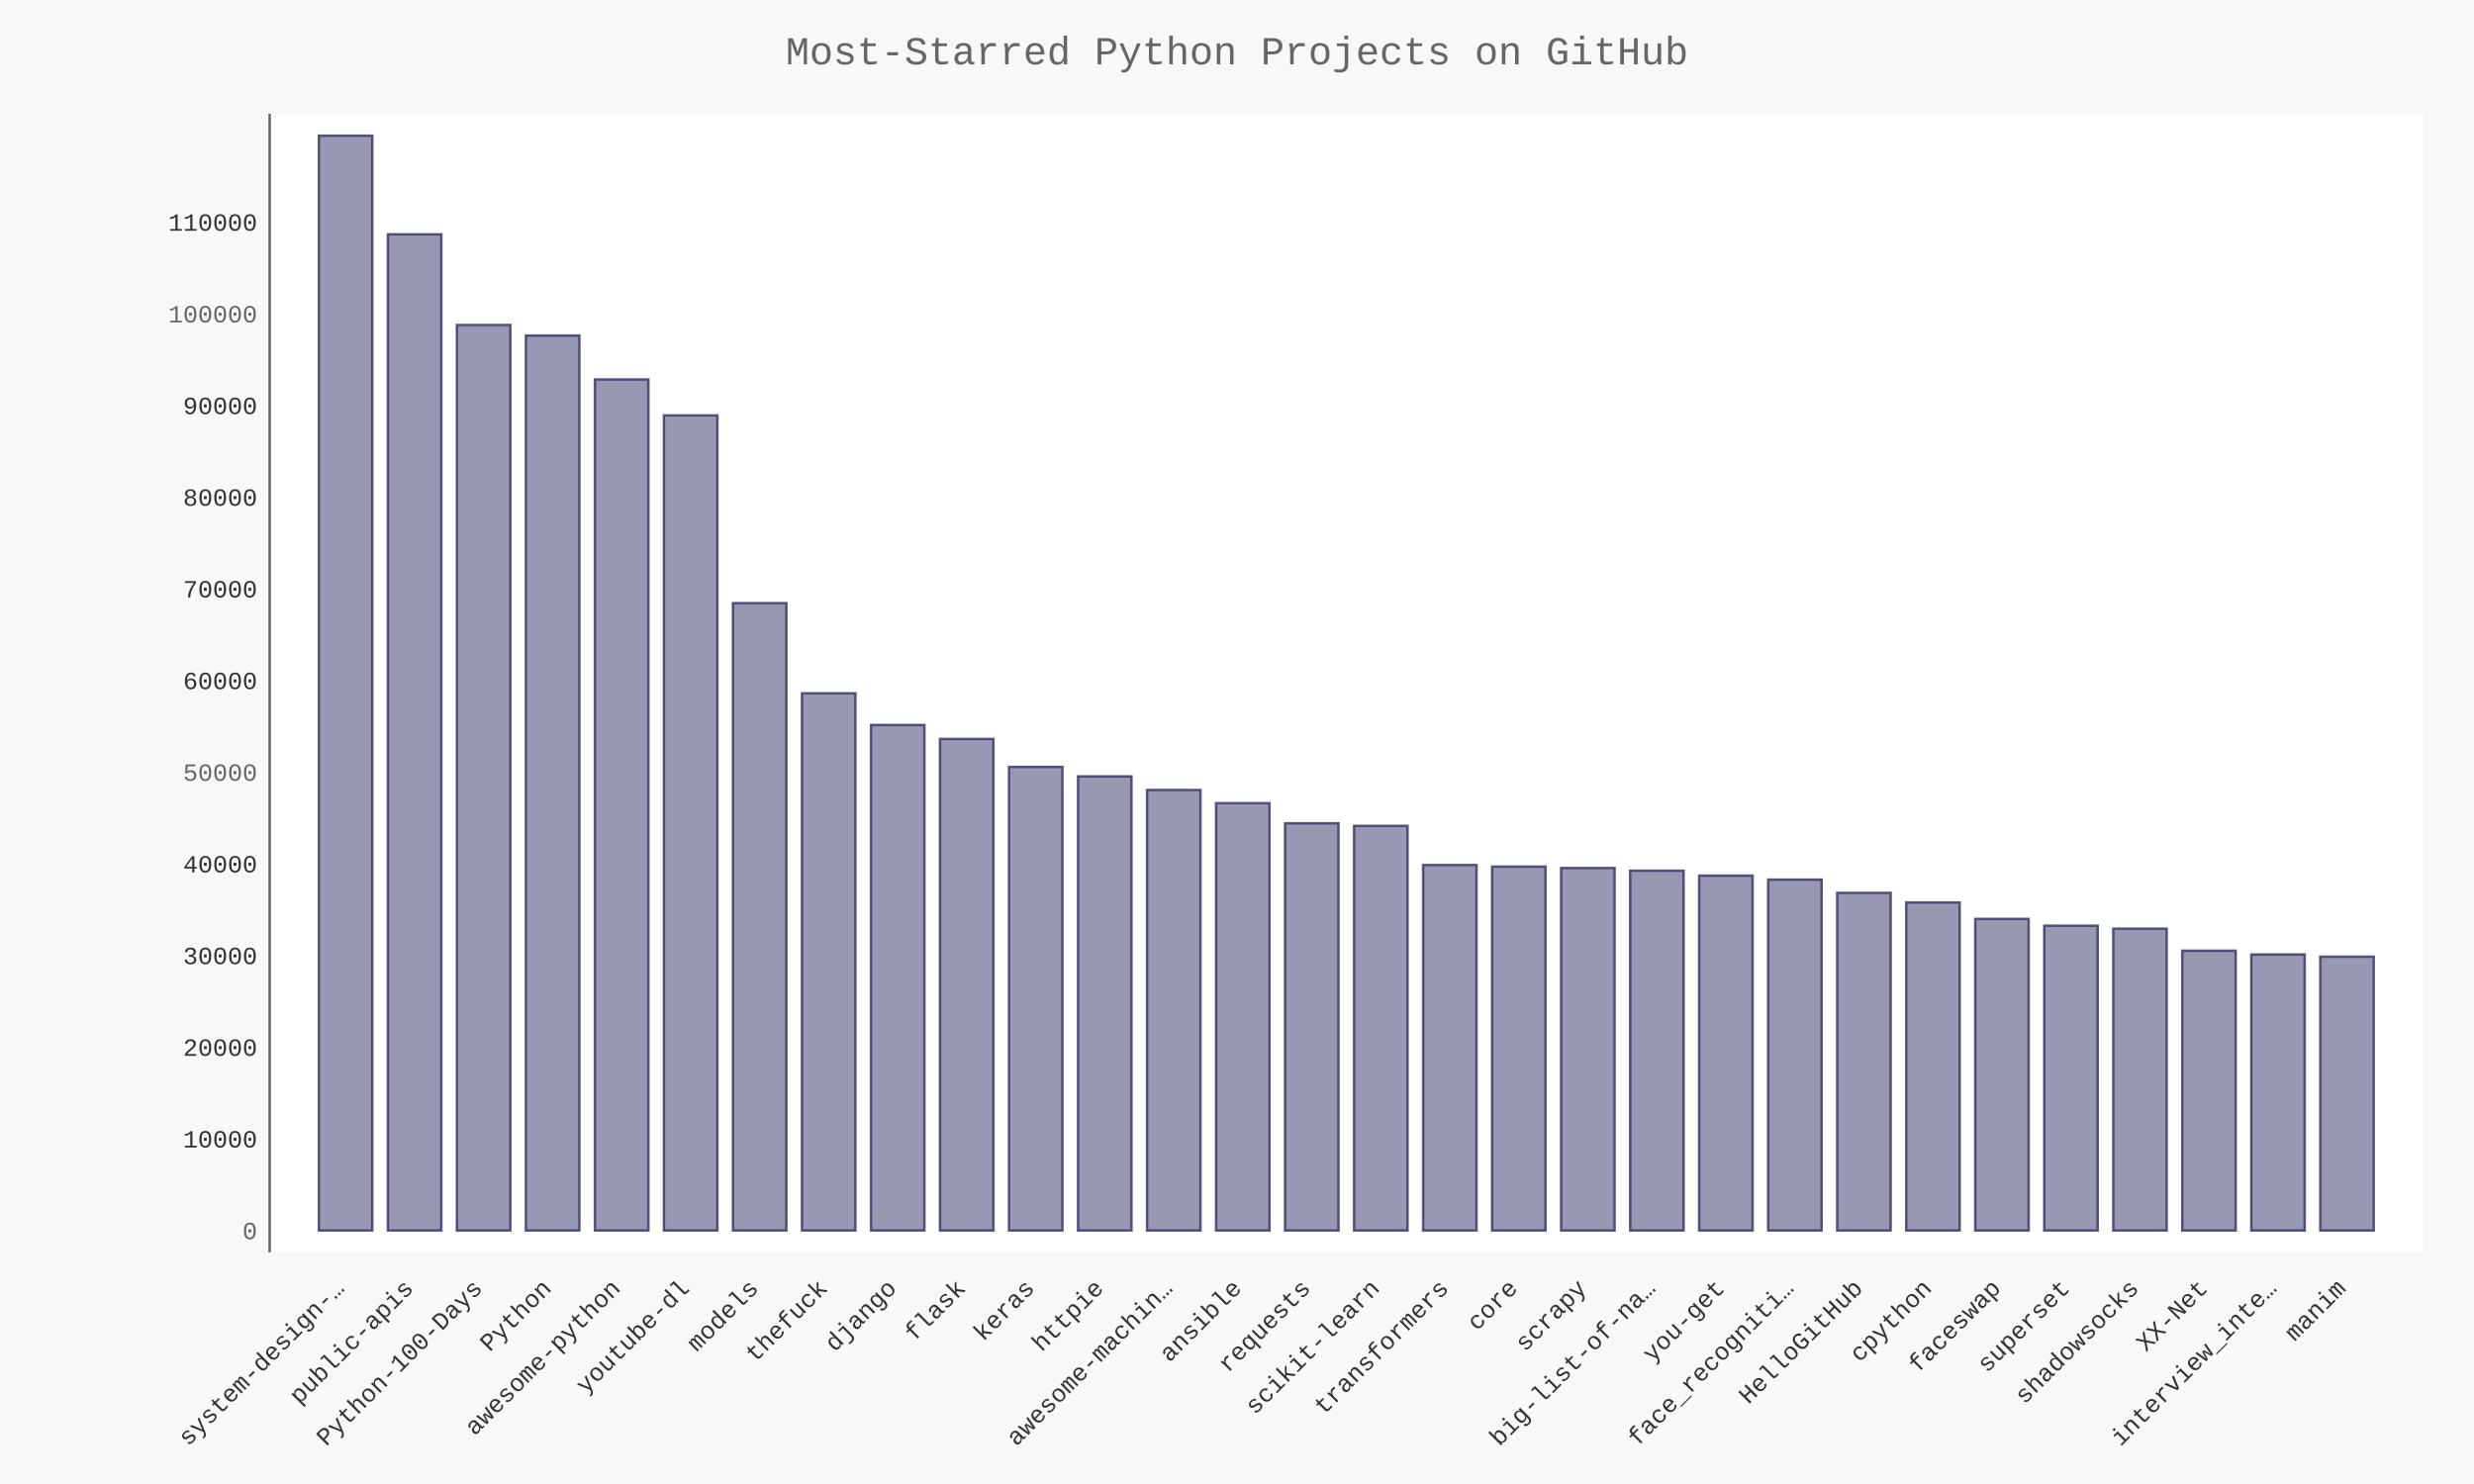
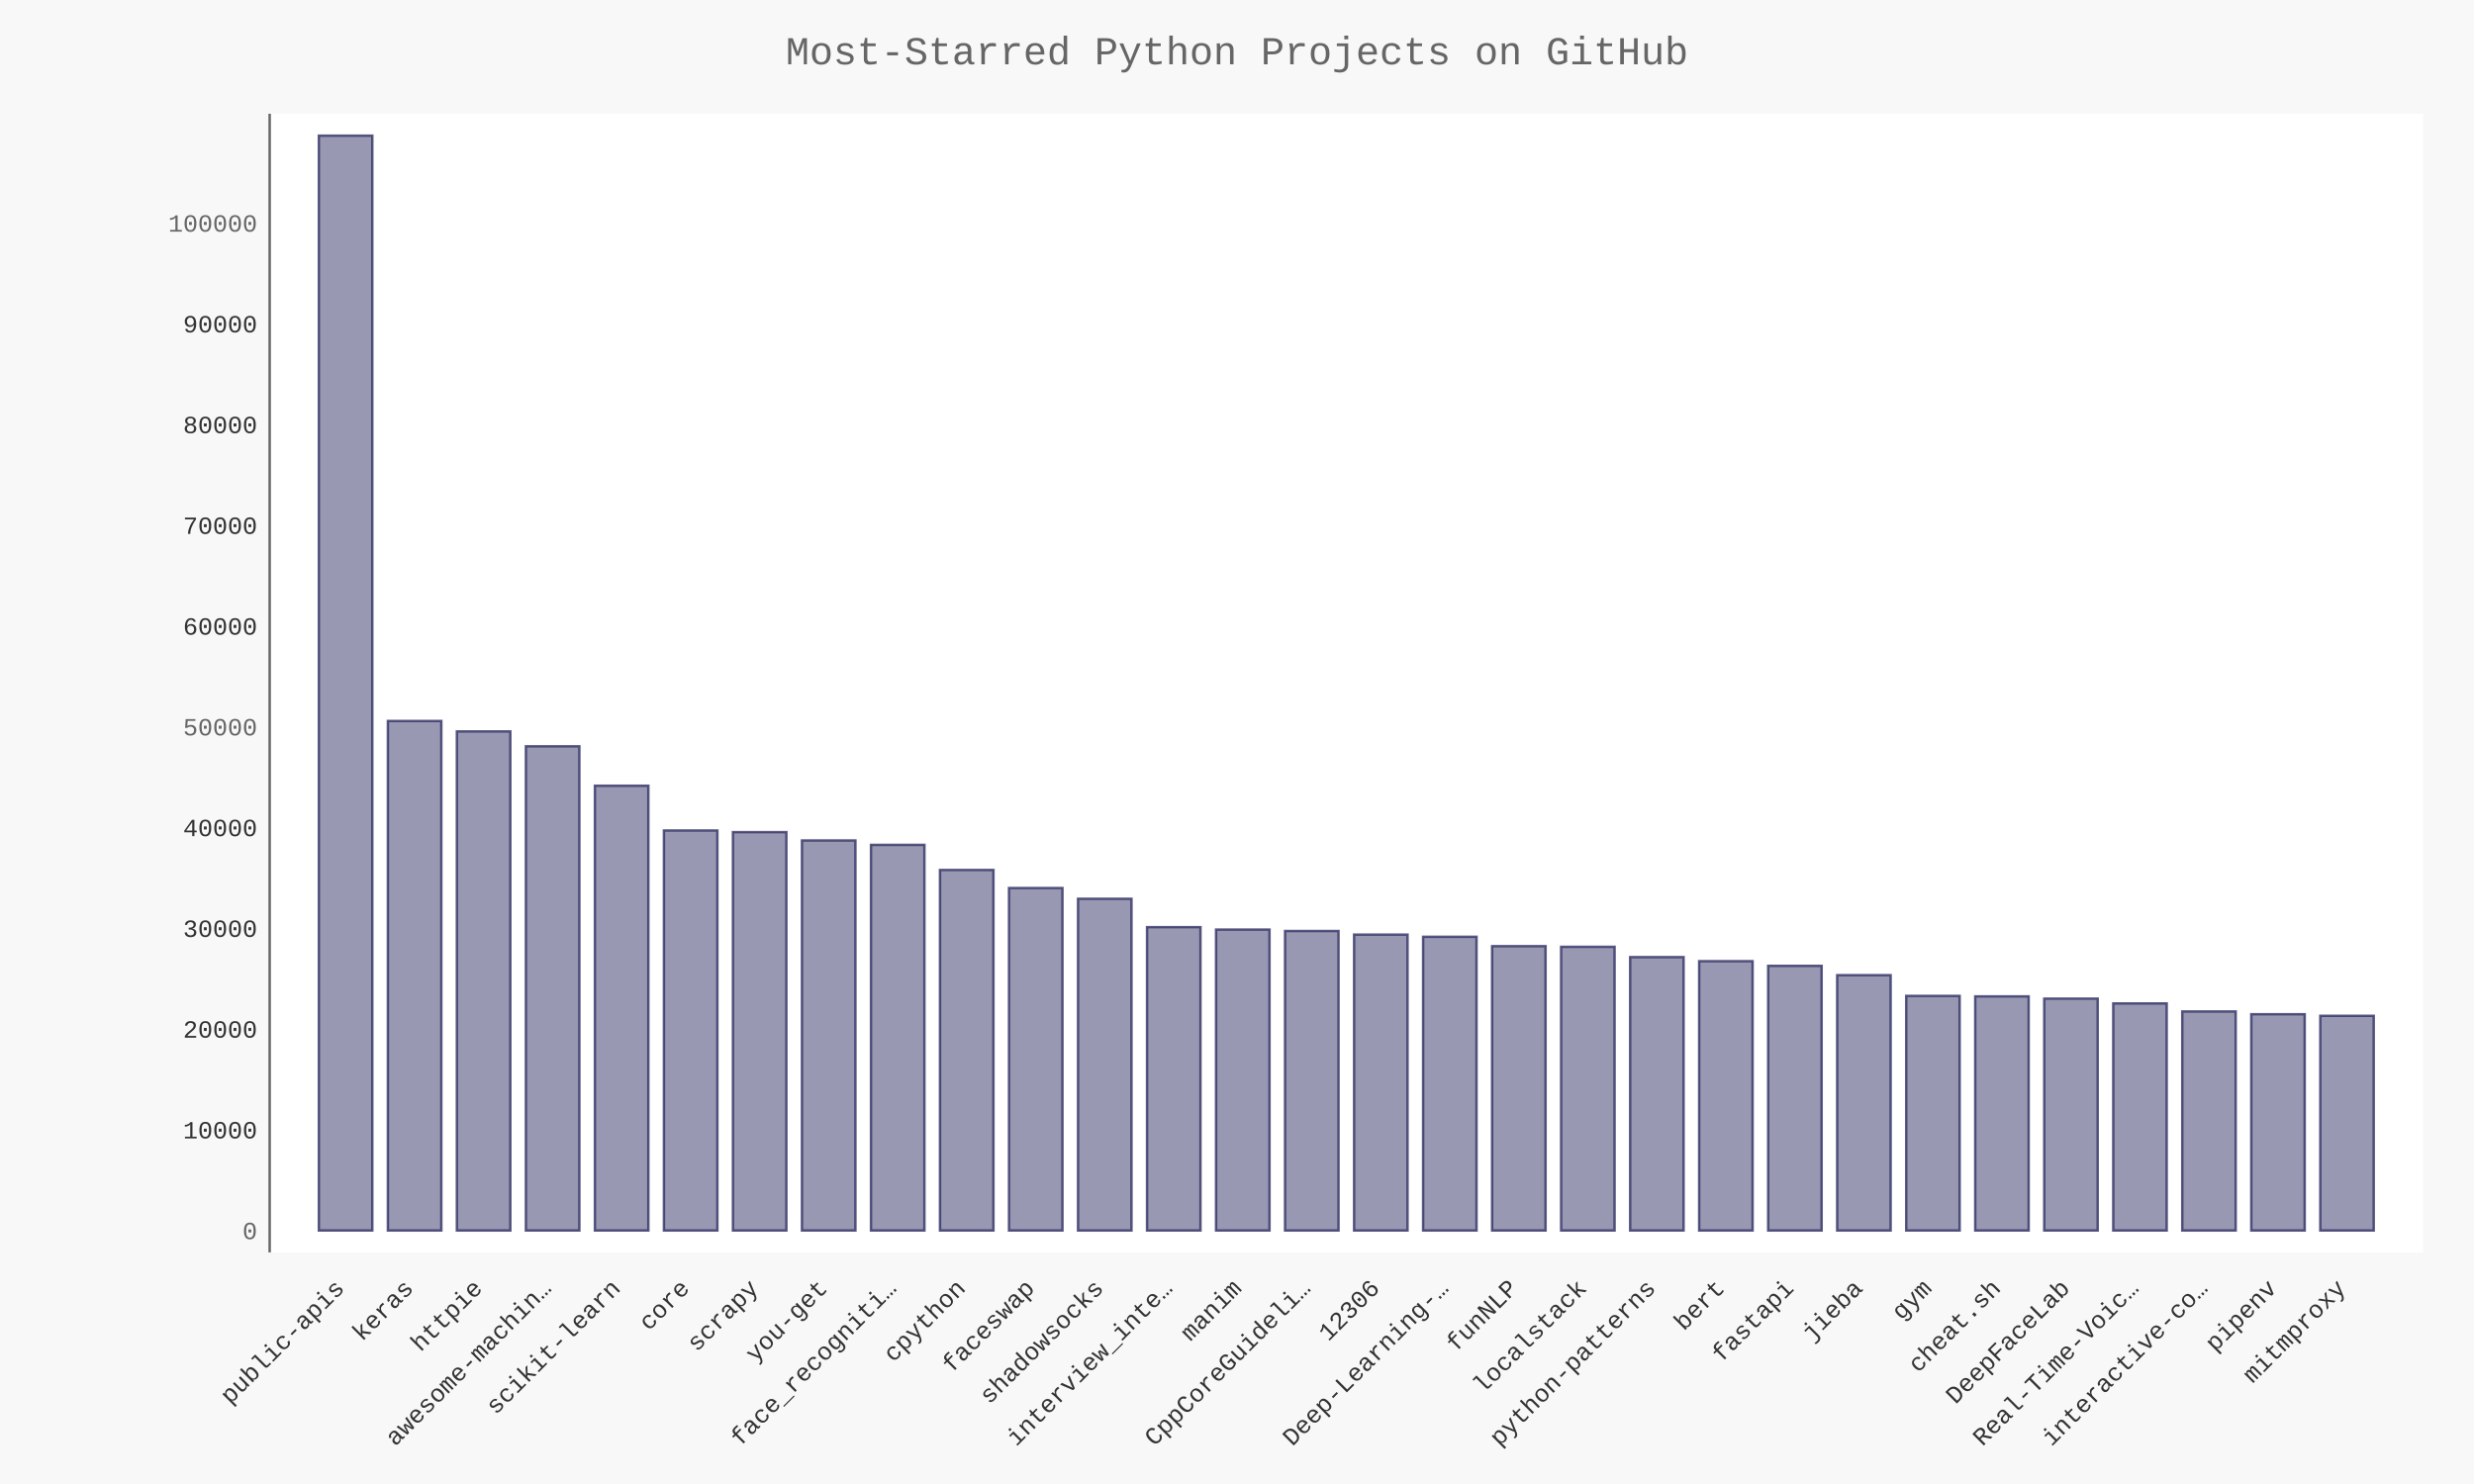
- <svg xmlns="http://www.w3.org/2000/svg" xmlns:xlink="http://www.w3.org/1999/xlink" id="chart-65407ff8-6ba9-4002-9f25-0eda7aea6522" class="pygal-chart" viewBox="0 0 1000 600">
+ <svg xmlns="http://www.w3.org/2000/svg" xmlns:xlink="http://www.w3.org/1999/xlink" id="chart-f114daa8-96b4-42b2-8685-a1ee95508b69" class="pygal-chart" viewBox="0 0 1000 600">
  <defs>
-     <style type="text/css">#chart-65407ff8-6ba9-4002-9f25-0eda7aea6522{-webkit-user-select:none;-webkit-font-smoothing:antialiased;font-family:Consolas,"Liberation Mono",Menlo,Courier,monospace}#chart-65407ff8-6ba9-4002-9f25-0eda7aea6522 .title{font-family:Consolas,"Liberation Mono",Menlo,Courier,monospace;font-size:16px}#chart-65407ff8-6ba9-4002-9f25-0eda7aea6522 .legends .legend text{font-family:Consolas,"Liberation Mono",Menlo,Courier,monospace;font-size:14px}#chart-65407ff8-6ba9-4002-9f25-0eda7aea6522 .axis text{font-family:Consolas,"Liberation Mono",Menlo,Courier,monospace;font-size:10px}#chart-65407ff8-6ba9-4002-9f25-0eda7aea6522 .axis text.major{font-family:Consolas,"Liberation Mono",Menlo,Courier,monospace;font-size:10px}#chart-65407ff8-6ba9-4002-9f25-0eda7aea6522 .text-overlay text.value{font-family:Consolas,"Liberation Mono",Menlo,Courier,monospace;font-size:16px}#chart-65407ff8-6ba9-4002-9f25-0eda7aea6522 .text-overlay text.label{font-family:Consolas,"Liberation Mono",Menlo,Courier,monospace;font-size:10px}#chart-65407ff8-6ba9-4002-9f25-0eda7aea6522 .tooltip{font-family:Consolas,"Liberation Mono",Menlo,Courier,monospace;font-size:14px}#chart-65407ff8-6ba9-4002-9f25-0eda7aea6522 text.no_data{font-family:Consolas,"Liberation Mono",Menlo,Courier,monospace;font-size:64px}
- #chart-65407ff8-6ba9-4002-9f25-0eda7aea6522{background-color:#f8f8f8}#chart-65407ff8-6ba9-4002-9f25-0eda7aea6522 path,#chart-65407ff8-6ba9-4002-9f25-0eda7aea6522 line,#chart-65407ff8-6ba9-4002-9f25-0eda7aea6522 rect,#chart-65407ff8-6ba9-4002-9f25-0eda7aea6522 circle{-webkit-transition:250ms ease-in;-moz-transition:250ms ease-in;transition:250ms ease-in}#chart-65407ff8-6ba9-4002-9f25-0eda7aea6522 .graph &gt; .background{fill:#f8f8f8}#chart-65407ff8-6ba9-4002-9f25-0eda7aea6522 .plot &gt; .background{fill:#ffffff}#chart-65407ff8-6ba9-4002-9f25-0eda7aea6522 .graph{fill:#333}#chart-65407ff8-6ba9-4002-9f25-0eda7aea6522 text.no_data{fill:#666}#chart-65407ff8-6ba9-4002-9f25-0eda7aea6522 .title{fill:#666}#chart-65407ff8-6ba9-4002-9f25-0eda7aea6522 .legends .legend text{fill:#333}#chart-65407ff8-6ba9-4002-9f25-0eda7aea6522 .legends .legend:hover text{fill:#666}#chart-65407ff8-6ba9-4002-9f25-0eda7aea6522 .axis .line{stroke:#666}#chart-65407ff8-6ba9-4002-9f25-0eda7aea6522 .axis .guide.line{stroke:rgba(0,0,0,0.5)}#chart-65407ff8-6ba9-4002-9f25-0eda7aea6522 .axis .major.line{stroke:#333}#chart-65407ff8-6ba9-4002-9f25-0eda7aea6522 .axis text.major{fill:#666}#chart-65407ff8-6ba9-4002-9f25-0eda7aea6522 .axis.y .guides:hover .guide.line,#chart-65407ff8-6ba9-4002-9f25-0eda7aea6522 .line-graph .axis.x .guides:hover .guide.line,#chart-65407ff8-6ba9-4002-9f25-0eda7aea6522 .stackedline-graph .axis.x .guides:hover .guide.line,#chart-65407ff8-6ba9-4002-9f25-0eda7aea6522 .xy-graph .axis.x .guides:hover .guide.line{stroke:#666}#chart-65407ff8-6ba9-4002-9f25-0eda7aea6522 .axis .guides:hover text{fill:#666}#chart-65407ff8-6ba9-4002-9f25-0eda7aea6522 .reactive{fill-opacity:.5;stroke-opacity:.8}#chart-65407ff8-6ba9-4002-9f25-0eda7aea6522 .ci{stroke:#333}#chart-65407ff8-6ba9-4002-9f25-0eda7aea6522 .reactive.active,#chart-65407ff8-6ba9-4002-9f25-0eda7aea6522 .active .reactive{fill-opacity:.9;stroke-opacity:.9;stroke-width:4}#chart-65407ff8-6ba9-4002-9f25-0eda7aea6522 .ci .reactive.active{stroke-width:1.5}#chart-65407ff8-6ba9-4002-9f25-0eda7aea6522 .series text{fill:#666}#chart-65407ff8-6ba9-4002-9f25-0eda7aea6522 .tooltip rect{fill:#ffffff;stroke:#666;-webkit-transition:opacity 250ms ease-in;-moz-transition:opacity 250ms ease-in;transition:opacity 250ms ease-in}#chart-65407ff8-6ba9-4002-9f25-0eda7aea6522 .tooltip .label{fill:#333}#chart-65407ff8-6ba9-4002-9f25-0eda7aea6522 .tooltip .label{fill:#333}#chart-65407ff8-6ba9-4002-9f25-0eda7aea6522 .tooltip .legend{font-size:.8em;fill:rgba(0,0,0,0.5)}#chart-65407ff8-6ba9-4002-9f25-0eda7aea6522 .tooltip .x_label{font-size:.6em;fill:#666}#chart-65407ff8-6ba9-4002-9f25-0eda7aea6522 .tooltip .xlink{font-size:.5em;text-decoration:underline}#chart-65407ff8-6ba9-4002-9f25-0eda7aea6522 .tooltip .value{font-size:1.5em}#chart-65407ff8-6ba9-4002-9f25-0eda7aea6522 .bound{font-size:.5em}#chart-65407ff8-6ba9-4002-9f25-0eda7aea6522 .max-value{font-size:.75em;fill:rgba(0,0,0,0.5)}#chart-65407ff8-6ba9-4002-9f25-0eda7aea6522 .map-element{fill:#ffffff;stroke:rgba(0,0,0,0.5) !important}#chart-65407ff8-6ba9-4002-9f25-0eda7aea6522 .map-element .reactive{fill-opacity:inherit;stroke-opacity:inherit}#chart-65407ff8-6ba9-4002-9f25-0eda7aea6522 .color-0,#chart-65407ff8-6ba9-4002-9f25-0eda7aea6522 .color-0 a:visited{stroke:#333366;fill:#333366}#chart-65407ff8-6ba9-4002-9f25-0eda7aea6522 .text-overlay .color-0 text{fill:black}
- #chart-65407ff8-6ba9-4002-9f25-0eda7aea6522 text.no_data{text-anchor:middle}#chart-65407ff8-6ba9-4002-9f25-0eda7aea6522 .guide.line{fill:none}#chart-65407ff8-6ba9-4002-9f25-0eda7aea6522 .centered{text-anchor:middle}#chart-65407ff8-6ba9-4002-9f25-0eda7aea6522 .title{text-anchor:middle}#chart-65407ff8-6ba9-4002-9f25-0eda7aea6522 .legends .legend text{fill-opacity:1}#chart-65407ff8-6ba9-4002-9f25-0eda7aea6522 .axis.x text{text-anchor:middle}#chart-65407ff8-6ba9-4002-9f25-0eda7aea6522 .axis.x:not(.web) text[transform]{text-anchor:start}#chart-65407ff8-6ba9-4002-9f25-0eda7aea6522 .axis.x:not(.web) text[transform].backwards{text-anchor:end}#chart-65407ff8-6ba9-4002-9f25-0eda7aea6522 .axis.y text{text-anchor:end}#chart-65407ff8-6ba9-4002-9f25-0eda7aea6522 .axis.y text[transform].backwards{text-anchor:start}#chart-65407ff8-6ba9-4002-9f25-0eda7aea6522 .axis.y2 text{text-anchor:start}#chart-65407ff8-6ba9-4002-9f25-0eda7aea6522 .axis.y2 text[transform].backwards{text-anchor:end}#chart-65407ff8-6ba9-4002-9f25-0eda7aea6522 .axis .guide.line{stroke-dasharray:4,4}#chart-65407ff8-6ba9-4002-9f25-0eda7aea6522 .axis .major.guide.line{stroke-dasharray:6,6}#chart-65407ff8-6ba9-4002-9f25-0eda7aea6522 .horizontal .axis.y .guide.line,#chart-65407ff8-6ba9-4002-9f25-0eda7aea6522 .horizontal .axis.y2 .guide.line,#chart-65407ff8-6ba9-4002-9f25-0eda7aea6522 .vertical .axis.x .guide.line{opacity:0}#chart-65407ff8-6ba9-4002-9f25-0eda7aea6522 .horizontal .axis.always_show .guide.line,#chart-65407ff8-6ba9-4002-9f25-0eda7aea6522 .vertical .axis.always_show .guide.line{opacity:1 !important}#chart-65407ff8-6ba9-4002-9f25-0eda7aea6522 .axis.y .guides:hover .guide.line,#chart-65407ff8-6ba9-4002-9f25-0eda7aea6522 .axis.y2 .guides:hover .guide.line,#chart-65407ff8-6ba9-4002-9f25-0eda7aea6522 .axis.x .guides:hover .guide.line{opacity:1}#chart-65407ff8-6ba9-4002-9f25-0eda7aea6522 .axis .guides:hover text{opacity:1}#chart-65407ff8-6ba9-4002-9f25-0eda7aea6522 .nofill{fill:none}#chart-65407ff8-6ba9-4002-9f25-0eda7aea6522 .subtle-fill{fill-opacity:.2}#chart-65407ff8-6ba9-4002-9f25-0eda7aea6522 .dot{stroke-width:1px;fill-opacity:1}#chart-65407ff8-6ba9-4002-9f25-0eda7aea6522 .dot.active{stroke-width:5px}#chart-65407ff8-6ba9-4002-9f25-0eda7aea6522 .dot.negative{fill:transparent}#chart-65407ff8-6ba9-4002-9f25-0eda7aea6522 text,#chart-65407ff8-6ba9-4002-9f25-0eda7aea6522 tspan{stroke:none !important}#chart-65407ff8-6ba9-4002-9f25-0eda7aea6522 .series text.active{opacity:1}#chart-65407ff8-6ba9-4002-9f25-0eda7aea6522 .tooltip rect{fill-opacity:.95;stroke-width:.5}#chart-65407ff8-6ba9-4002-9f25-0eda7aea6522 .tooltip text{fill-opacity:1}#chart-65407ff8-6ba9-4002-9f25-0eda7aea6522 .showable{visibility:hidden}#chart-65407ff8-6ba9-4002-9f25-0eda7aea6522 .showable.shown{visibility:visible}#chart-65407ff8-6ba9-4002-9f25-0eda7aea6522 .gauge-background{fill:rgba(229,229,229,1);stroke:none}#chart-65407ff8-6ba9-4002-9f25-0eda7aea6522 .bg-lines{stroke:#f8f8f8;stroke-width:2px}</style>
+     <style type="text/css">#chart-f114daa8-96b4-42b2-8685-a1ee95508b69{-webkit-user-select:none;-webkit-font-smoothing:antialiased;font-family:Consolas,"Liberation Mono",Menlo,Courier,monospace}#chart-f114daa8-96b4-42b2-8685-a1ee95508b69 .title{font-family:Consolas,"Liberation Mono",Menlo,Courier,monospace;font-size:16px}#chart-f114daa8-96b4-42b2-8685-a1ee95508b69 .legends .legend text{font-family:Consolas,"Liberation Mono",Menlo,Courier,monospace;font-size:14px}#chart-f114daa8-96b4-42b2-8685-a1ee95508b69 .axis text{font-family:Consolas,"Liberation Mono",Menlo,Courier,monospace;font-size:10px}#chart-f114daa8-96b4-42b2-8685-a1ee95508b69 .axis text.major{font-family:Consolas,"Liberation Mono",Menlo,Courier,monospace;font-size:10px}#chart-f114daa8-96b4-42b2-8685-a1ee95508b69 .text-overlay text.value{font-family:Consolas,"Liberation Mono",Menlo,Courier,monospace;font-size:16px}#chart-f114daa8-96b4-42b2-8685-a1ee95508b69 .text-overlay text.label{font-family:Consolas,"Liberation Mono",Menlo,Courier,monospace;font-size:10px}#chart-f114daa8-96b4-42b2-8685-a1ee95508b69 .tooltip{font-family:Consolas,"Liberation Mono",Menlo,Courier,monospace;font-size:14px}#chart-f114daa8-96b4-42b2-8685-a1ee95508b69 text.no_data{font-family:Consolas,"Liberation Mono",Menlo,Courier,monospace;font-size:64px}
+ #chart-f114daa8-96b4-42b2-8685-a1ee95508b69{background-color:#f8f8f8}#chart-f114daa8-96b4-42b2-8685-a1ee95508b69 path,#chart-f114daa8-96b4-42b2-8685-a1ee95508b69 line,#chart-f114daa8-96b4-42b2-8685-a1ee95508b69 rect,#chart-f114daa8-96b4-42b2-8685-a1ee95508b69 circle{-webkit-transition:250ms ease-in;-moz-transition:250ms ease-in;transition:250ms ease-in}#chart-f114daa8-96b4-42b2-8685-a1ee95508b69 .graph &gt; .background{fill:#f8f8f8}#chart-f114daa8-96b4-42b2-8685-a1ee95508b69 .plot &gt; .background{fill:#ffffff}#chart-f114daa8-96b4-42b2-8685-a1ee95508b69 .graph{fill:#333}#chart-f114daa8-96b4-42b2-8685-a1ee95508b69 text.no_data{fill:#666}#chart-f114daa8-96b4-42b2-8685-a1ee95508b69 .title{fill:#666}#chart-f114daa8-96b4-42b2-8685-a1ee95508b69 .legends .legend text{fill:#333}#chart-f114daa8-96b4-42b2-8685-a1ee95508b69 .legends .legend:hover text{fill:#666}#chart-f114daa8-96b4-42b2-8685-a1ee95508b69 .axis .line{stroke:#666}#chart-f114daa8-96b4-42b2-8685-a1ee95508b69 .axis .guide.line{stroke:rgba(0,0,0,0.5)}#chart-f114daa8-96b4-42b2-8685-a1ee95508b69 .axis .major.line{stroke:#333}#chart-f114daa8-96b4-42b2-8685-a1ee95508b69 .axis text.major{fill:#666}#chart-f114daa8-96b4-42b2-8685-a1ee95508b69 .axis.y .guides:hover .guide.line,#chart-f114daa8-96b4-42b2-8685-a1ee95508b69 .line-graph .axis.x .guides:hover .guide.line,#chart-f114daa8-96b4-42b2-8685-a1ee95508b69 .stackedline-graph .axis.x .guides:hover .guide.line,#chart-f114daa8-96b4-42b2-8685-a1ee95508b69 .xy-graph .axis.x .guides:hover .guide.line{stroke:#666}#chart-f114daa8-96b4-42b2-8685-a1ee95508b69 .axis .guides:hover text{fill:#666}#chart-f114daa8-96b4-42b2-8685-a1ee95508b69 .reactive{fill-opacity:.5;stroke-opacity:.8}#chart-f114daa8-96b4-42b2-8685-a1ee95508b69 .ci{stroke:#333}#chart-f114daa8-96b4-42b2-8685-a1ee95508b69 .reactive.active,#chart-f114daa8-96b4-42b2-8685-a1ee95508b69 .active .reactive{fill-opacity:.9;stroke-opacity:.9;stroke-width:4}#chart-f114daa8-96b4-42b2-8685-a1ee95508b69 .ci .reactive.active{stroke-width:1.5}#chart-f114daa8-96b4-42b2-8685-a1ee95508b69 .series text{fill:#666}#chart-f114daa8-96b4-42b2-8685-a1ee95508b69 .tooltip rect{fill:#ffffff;stroke:#666;-webkit-transition:opacity 250ms ease-in;-moz-transition:opacity 250ms ease-in;transition:opacity 250ms ease-in}#chart-f114daa8-96b4-42b2-8685-a1ee95508b69 .tooltip .label{fill:#333}#chart-f114daa8-96b4-42b2-8685-a1ee95508b69 .tooltip .label{fill:#333}#chart-f114daa8-96b4-42b2-8685-a1ee95508b69 .tooltip .legend{font-size:.8em;fill:rgba(0,0,0,0.5)}#chart-f114daa8-96b4-42b2-8685-a1ee95508b69 .tooltip .x_label{font-size:.6em;fill:#666}#chart-f114daa8-96b4-42b2-8685-a1ee95508b69 .tooltip .xlink{font-size:.5em;text-decoration:underline}#chart-f114daa8-96b4-42b2-8685-a1ee95508b69 .tooltip .value{font-size:1.5em}#chart-f114daa8-96b4-42b2-8685-a1ee95508b69 .bound{font-size:.5em}#chart-f114daa8-96b4-42b2-8685-a1ee95508b69 .max-value{font-size:.75em;fill:rgba(0,0,0,0.5)}#chart-f114daa8-96b4-42b2-8685-a1ee95508b69 .map-element{fill:#ffffff;stroke:rgba(0,0,0,0.5) !important}#chart-f114daa8-96b4-42b2-8685-a1ee95508b69 .map-element .reactive{fill-opacity:inherit;stroke-opacity:inherit}#chart-f114daa8-96b4-42b2-8685-a1ee95508b69 .color-0,#chart-f114daa8-96b4-42b2-8685-a1ee95508b69 .color-0 a:visited{stroke:#333366;fill:#333366}#chart-f114daa8-96b4-42b2-8685-a1ee95508b69 .text-overlay .color-0 text{fill:black}
+ #chart-f114daa8-96b4-42b2-8685-a1ee95508b69 text.no_data{text-anchor:middle}#chart-f114daa8-96b4-42b2-8685-a1ee95508b69 .guide.line{fill:none}#chart-f114daa8-96b4-42b2-8685-a1ee95508b69 .centered{text-anchor:middle}#chart-f114daa8-96b4-42b2-8685-a1ee95508b69 .title{text-anchor:middle}#chart-f114daa8-96b4-42b2-8685-a1ee95508b69 .legends .legend text{fill-opacity:1}#chart-f114daa8-96b4-42b2-8685-a1ee95508b69 .axis.x text{text-anchor:middle}#chart-f114daa8-96b4-42b2-8685-a1ee95508b69 .axis.x:not(.web) text[transform]{text-anchor:start}#chart-f114daa8-96b4-42b2-8685-a1ee95508b69 .axis.x:not(.web) text[transform].backwards{text-anchor:end}#chart-f114daa8-96b4-42b2-8685-a1ee95508b69 .axis.y text{text-anchor:end}#chart-f114daa8-96b4-42b2-8685-a1ee95508b69 .axis.y text[transform].backwards{text-anchor:start}#chart-f114daa8-96b4-42b2-8685-a1ee95508b69 .axis.y2 text{text-anchor:start}#chart-f114daa8-96b4-42b2-8685-a1ee95508b69 .axis.y2 text[transform].backwards{text-anchor:end}#chart-f114daa8-96b4-42b2-8685-a1ee95508b69 .axis .guide.line{stroke-dasharray:4,4}#chart-f114daa8-96b4-42b2-8685-a1ee95508b69 .axis .major.guide.line{stroke-dasharray:6,6}#chart-f114daa8-96b4-42b2-8685-a1ee95508b69 .horizontal .axis.y .guide.line,#chart-f114daa8-96b4-42b2-8685-a1ee95508b69 .horizontal .axis.y2 .guide.line,#chart-f114daa8-96b4-42b2-8685-a1ee95508b69 .vertical .axis.x .guide.line{opacity:0}#chart-f114daa8-96b4-42b2-8685-a1ee95508b69 .horizontal .axis.always_show .guide.line,#chart-f114daa8-96b4-42b2-8685-a1ee95508b69 .vertical .axis.always_show .guide.line{opacity:1 !important}#chart-f114daa8-96b4-42b2-8685-a1ee95508b69 .axis.y .guides:hover .guide.line,#chart-f114daa8-96b4-42b2-8685-a1ee95508b69 .axis.y2 .guides:hover .guide.line,#chart-f114daa8-96b4-42b2-8685-a1ee95508b69 .axis.x .guides:hover .guide.line{opacity:1}#chart-f114daa8-96b4-42b2-8685-a1ee95508b69 .axis .guides:hover text{opacity:1}#chart-f114daa8-96b4-42b2-8685-a1ee95508b69 .nofill{fill:none}#chart-f114daa8-96b4-42b2-8685-a1ee95508b69 .subtle-fill{fill-opacity:.2}#chart-f114daa8-96b4-42b2-8685-a1ee95508b69 .dot{stroke-width:1px;fill-opacity:1}#chart-f114daa8-96b4-42b2-8685-a1ee95508b69 .dot.active{stroke-width:5px}#chart-f114daa8-96b4-42b2-8685-a1ee95508b69 .dot.negative{fill:transparent}#chart-f114daa8-96b4-42b2-8685-a1ee95508b69 text,#chart-f114daa8-96b4-42b2-8685-a1ee95508b69 tspan{stroke:none !important}#chart-f114daa8-96b4-42b2-8685-a1ee95508b69 .series text.active{opacity:1}#chart-f114daa8-96b4-42b2-8685-a1ee95508b69 .tooltip rect{fill-opacity:.95;stroke-width:.5}#chart-f114daa8-96b4-42b2-8685-a1ee95508b69 .tooltip text{fill-opacity:1}#chart-f114daa8-96b4-42b2-8685-a1ee95508b69 .showable{visibility:hidden}#chart-f114daa8-96b4-42b2-8685-a1ee95508b69 .showable.shown{visibility:visible}#chart-f114daa8-96b4-42b2-8685-a1ee95508b69 .gauge-background{fill:rgba(229,229,229,1);stroke:none}#chart-f114daa8-96b4-42b2-8685-a1ee95508b69 .bg-lines{stroke:#f8f8f8;stroke-width:2px}</style>
  </defs>
  <g class="graph bar-graph vertical">
    <rect x="0" y="0" width="1000" height="600" class="background" />
    <g transform="translate(109, 46)" class="plot">
      <rect x="0" y="0" width="870.36" height="460.36" class="background" />
      <g class="axis y">
        <g class="guides">
          <text x="-5" y="455.007" class="major">0</text>
        </g>
        <g class="guides">
-           <text x="-5" y="417.942" class="">10000</text>
-         </g>
-         <g class="guides">
-           <text x="-5" y="380.876" class="">20000</text>
-         </g>
-         <g class="guides">
-           <text x="-5" y="343.81" class="">30000</text>
-         </g>
-         <g class="guides">
-           <text x="-5" y="306.744" class="">40000</text>
-         </g>
-         <g class="guides">
-           <text x="-5" y="269.678" class="major">50000</text>
-         </g>
-         <g class="guides">
-           <text x="-5" y="232.613" class="">60000</text>
-         </g>
-         <g class="guides">
-           <text x="-5" y="195.547" class="">70000</text>
-         </g>
-         <g class="guides">
-           <text x="-5" y="158.481" class="">80000</text>
-         </g>
-         <g class="guides">
-           <text x="-5" y="121.415" class="">90000</text>
-         </g>
-         <g class="guides">
-           <text x="-5" y="84.35" class="major">100000</text>
-         </g>
-         <g class="guides">
-           <text x="-5" y="47.284" class="">110000</text>
+           <text x="-5" y="414.272" class="">10000</text>
+         </g>
+         <g class="guides">
+           <text x="-5" y="373.537" class="">20000</text>
+         </g>
+         <g class="guides">
+           <text x="-5" y="332.803" class="">30000</text>
+         </g>
+         <g class="guides">
+           <text x="-5" y="292.068" class="">40000</text>
+         </g>
+         <g class="guides">
+           <text x="-5" y="251.333" class="major">50000</text>
+         </g>
+         <g class="guides">
+           <text x="-5" y="210.598" class="">60000</text>
+         </g>
+         <g class="guides">
+           <text x="-5" y="169.863" class="">70000</text>
+         </g>
+         <g class="guides">
+           <text x="-5" y="129.128" class="">80000</text>
+         </g>
+         <g class="guides">
+           <text x="-5" y="88.393" class="">90000</text>
+         </g>
+         <g class="guides">
+           <text x="-5" y="47.658" class="major">100000</text>
        </g>
      </g>
      <g class="axis x">
        <path d="M0 0 v460.36" class="line" />
        <g class="guides">
          <path d="M30.686 0 v460.36" class="guide line" />
-           <text x="30.686" y="475.36" class="backwards" transform="rotate(315 30.68578 475.3604)">system-design-…</text>
+           <text x="30.686" y="475.36" class="backwards" transform="rotate(315 30.68578 475.3604)">public-apis</text>
        </g>
        <g class="guides">
          <path d="M58.582 0 v460.36" class="guide line" />
-           <text x="58.582" y="475.36" class="backwards" transform="rotate(315 58.58195 475.3604)">public-apis</text>
+           <text x="58.582" y="475.36" class="backwards" transform="rotate(315 58.58195 475.3604)">keras</text>
        </g>
        <g class="guides">
          <path d="M86.478 0 v460.36" class="guide line" />
-           <text x="86.478" y="475.36" class="backwards" transform="rotate(315 86.47812 475.3604)">Python-100-Days</text>
+           <text x="86.478" y="475.36" class="backwards" transform="rotate(315 86.47812 475.3604)">httpie</text>
        </g>
        <g class="guides">
          <path d="M114.374 0 v460.36" class="guide line" />
-           <text x="114.374" y="475.36" class="backwards" transform="rotate(315 114.3743 475.3604)">Python</text>
+           <text x="114.374" y="475.36" class="backwards" transform="rotate(315 114.3743 475.3604)">awesome-machin…</text>
        </g>
        <g class="guides">
          <path d="M142.27 0 v460.36" class="guide line" />
-           <text x="142.27" y="475.36" class="backwards" transform="rotate(315 142.2704 475.3604)">awesome-python</text>
+           <text x="142.27" y="475.36" class="backwards" transform="rotate(315 142.2704 475.3604)">scikit-learn</text>
        </g>
        <g class="guides">
          <path d="M170.167 0 v460.36" class="guide line" />
-           <text x="170.167" y="475.36" class="backwards" transform="rotate(315 170.1666 475.3604)">youtube-dl</text>
+           <text x="170.167" y="475.36" class="backwards" transform="rotate(315 170.1666 475.3604)">core</text>
        </g>
        <g class="guides">
          <path d="M198.063 0 v460.36" class="guide line" />
-           <text x="198.063" y="475.36" class="backwards" transform="rotate(315 198.0628 475.3604)">models</text>
+           <text x="198.063" y="475.36" class="backwards" transform="rotate(315 198.0628 475.3604)">scrapy</text>
        </g>
        <g class="guides">
          <path d="M225.959 0 v460.36" class="guide line" />
-           <text x="225.959" y="475.36" class="backwards" transform="rotate(315 225.9589 475.3604)">thefuck</text>
+           <text x="225.959" y="475.36" class="backwards" transform="rotate(315 225.9589 475.3604)">you-get</text>
        </g>
        <g class="guides">
          <path d="M253.855 0 v460.36" class="guide line" />
-           <text x="253.855" y="475.36" class="backwards" transform="rotate(315 253.8551 475.3604)">django</text>
+           <text x="253.855" y="475.36" class="backwards" transform="rotate(315 253.8551 475.3604)">face_recogniti…</text>
        </g>
        <g class="guides">
          <path d="M281.751 0 v460.36" class="guide line" />
-           <text x="281.751" y="475.36" class="backwards" transform="rotate(315 281.7513 475.3604)">flask</text>
+           <text x="281.751" y="475.36" class="backwards" transform="rotate(315 281.7513 475.3604)">cpython</text>
        </g>
        <g class="guides">
          <path d="M309.647 0 v460.36" class="guide line" />
-           <text x="309.647" y="475.36" class="backwards" transform="rotate(315 309.6474 475.3604)">keras</text>
+           <text x="309.647" y="475.36" class="backwards" transform="rotate(315 309.6474 475.3604)">faceswap</text>
        </g>
        <g class="guides">
          <path d="M337.544 0 v460.36" class="guide line" />
-           <text x="337.544" y="475.36" class="backwards" transform="rotate(315 337.5436 475.3604)">httpie</text>
+           <text x="337.544" y="475.36" class="backwards" transform="rotate(315 337.5436 475.3604)">shadowsocks</text>
        </g>
        <g class="guides">
          <path d="M365.44 0 v460.36" class="guide line" />
-           <text x="365.44" y="475.36" class="backwards" transform="rotate(315 365.4398 475.3604)">awesome-machin…</text>
+           <text x="365.44" y="475.36" class="backwards" transform="rotate(315 365.4398 475.3604)">interview_inte…</text>
        </g>
        <g class="guides">
          <path d="M393.336 0 v460.36" class="guide line" />
-           <text x="393.336" y="475.36" class="backwards" transform="rotate(315 393.3359 475.3604)">ansible</text>
+           <text x="393.336" y="475.36" class="backwards" transform="rotate(315 393.3359 475.3604)">manim</text>
        </g>
        <g class="guides">
          <path d="M421.232 0 v460.36" class="guide line" />
-           <text x="421.232" y="475.36" class="backwards" transform="rotate(315 421.2321 475.3604)">requests</text>
+           <text x="421.232" y="475.36" class="backwards" transform="rotate(315 421.2321 475.3604)">CppCoreGuideli…</text>
        </g>
        <g class="guides">
          <path d="M449.128 0 v460.36" class="guide line" />
-           <text x="449.128" y="475.36" class="backwards" transform="rotate(315 449.1283 475.3604)">scikit-learn</text>
+           <text x="449.128" y="475.36" class="backwards" transform="rotate(315 449.1283 475.3604)">12306</text>
        </g>
        <g class="guides">
          <path d="M477.024 0 v460.36" class="guide line" />
-           <text x="477.024" y="475.36" class="backwards" transform="rotate(315 477.0244 475.3604)">transformers</text>
+           <text x="477.024" y="475.36" class="backwards" transform="rotate(315 477.0244 475.3604)">Deep-Learning-…</text>
        </g>
        <g class="guides">
          <path d="M504.921 0 v460.36" class="guide line" />
-           <text x="504.921" y="475.36" class="backwards" transform="rotate(315 504.9206 475.3604)">core</text>
+           <text x="504.921" y="475.36" class="backwards" transform="rotate(315 504.9206 475.3604)">funNLP</text>
        </g>
        <g class="guides">
          <path d="M532.817 0 v460.36" class="guide line" />
-           <text x="532.817" y="475.36" class="backwards" transform="rotate(315 532.8168 475.3604)">scrapy</text>
+           <text x="532.817" y="475.36" class="backwards" transform="rotate(315 532.8168 475.3604)">localstack</text>
        </g>
        <g class="guides">
          <path d="M560.713 0 v460.36" class="guide line" />
-           <text x="560.713" y="475.36" class="backwards" transform="rotate(315 560.7129 475.3604)">big-list-of-na…</text>
+           <text x="560.713" y="475.36" class="backwards" transform="rotate(315 560.7129 475.3604)">python-patterns</text>
        </g>
        <g class="guides">
          <path d="M588.609 0 v460.36" class="guide line" />
-           <text x="588.609" y="475.36" class="backwards" transform="rotate(315 588.6091 475.3604)">you-get</text>
+           <text x="588.609" y="475.36" class="backwards" transform="rotate(315 588.6091 475.3604)">bert</text>
        </g>
        <g class="guides">
          <path d="M616.505 0 v460.36" class="guide line" />
-           <text x="616.505" y="475.36" class="backwards" transform="rotate(315 616.5053 475.3604)">face_recogniti…</text>
+           <text x="616.505" y="475.36" class="backwards" transform="rotate(315 616.5053 475.3604)">fastapi</text>
        </g>
        <g class="guides">
          <path d="M644.401 0 v460.36" class="guide line" />
-           <text x="644.401" y="475.36" class="backwards" transform="rotate(315 644.4014 475.3604)">HelloGitHub</text>
+           <text x="644.401" y="475.36" class="backwards" transform="rotate(315 644.4014 475.3604)">jieba</text>
        </g>
        <g class="guides">
          <path d="M672.298 0 v460.36" class="guide line" />
-           <text x="672.298" y="475.36" class="backwards" transform="rotate(315 672.2976 475.3604)">cpython</text>
+           <text x="672.298" y="475.36" class="backwards" transform="rotate(315 672.2976 475.3604)">gym</text>
        </g>
        <g class="guides">
          <path d="M700.194 0 v460.36" class="guide line" />
-           <text x="700.194" y="475.36" class="backwards" transform="rotate(315 700.1938 475.3604)">faceswap</text>
+           <text x="700.194" y="475.36" class="backwards" transform="rotate(315 700.1938 475.3604)">cheat.sh</text>
        </g>
        <g class="guides">
          <path d="M728.09 0 v460.36" class="guide line" />
-           <text x="728.09" y="475.36" class="backwards" transform="rotate(315 728.0899 475.3604)">superset</text>
+           <text x="728.09" y="475.36" class="backwards" transform="rotate(315 728.0899 475.3604)">DeepFaceLab</text>
        </g>
        <g class="guides">
          <path d="M755.986 0 v460.36" class="guide line" />
-           <text x="755.986" y="475.36" class="backwards" transform="rotate(315 755.9861 475.3604)">shadowsocks</text>
+           <text x="755.986" y="475.36" class="backwards" transform="rotate(315 755.9861 475.3604)">Real-Time-Voic…</text>
        </g>
        <g class="guides">
          <path d="M783.882 0 v460.36" class="guide line" />
-           <text x="783.882" y="475.36" class="backwards" transform="rotate(315 783.8823 475.3604)">XX-Net</text>
+           <text x="783.882" y="475.36" class="backwards" transform="rotate(315 783.8823 475.3604)">interactive-co…</text>
        </g>
        <g class="guides">
          <path d="M811.778 0 v460.36" class="guide line" />
-           <text x="811.778" y="475.36" class="backwards" transform="rotate(315 811.7784 475.3604)">interview_inte…</text>
+           <text x="811.778" y="475.36" class="backwards" transform="rotate(315 811.7784 475.3604)">pipenv</text>
        </g>
        <g class="guides">
          <path d="M839.675 0 v460.36" class="guide line" />
-           <text x="839.675" y="475.36" class="backwards" transform="rotate(315 839.6746 475.3604)">manim</text>
+           <text x="839.675" y="475.36" class="backwards" transform="rotate(315 839.6746 475.3604)">mitmproxy</text>
        </g>
      </g>
      <g class="series serie-0 color-0">
        <g class="bars">
          <g class="bar">
-             <a target="_blank" xlink:href="https://github.com/donnemartin/system-design-primer">
+             <a target="_blank" xlink:href="https://github.com/public-apis/public-apis">
              <rect x="19.884" y="8.853" rx="0" ry="0" width="21.603" height="442.654" class="rect reactive tooltip-trigger" />
            </a>
          </g>
          <g class="bar">
-             <a target="_blank" xlink:href="https://github.com/public-apis/public-apis">
-               <rect x="47.781" y="48.732" rx="0" ry="0" width="21.603" height="402.775" class="rect reactive tooltip-trigger" />
-             </a>
-           </g>
-           <g class="bar">
-             <a target="_blank" xlink:href="https://github.com/jackfrued/Python-100-Days">
-               <rect x="75.677" y="85.386" rx="0" ry="0" width="21.603" height="366.121" class="rect reactive tooltip-trigger" />
-             </a>
-           </g>
-           <g class="bar">
-             <a target="_blank" xlink:href="https://github.com/TheAlgorithms/Python">
-               <rect x="103.573" y="89.664" rx="0" ry="0" width="21.603" height="361.843" class="rect reactive tooltip-trigger" />
-             </a>
-           </g>
-           <g class="bar">
-             <a target="_blank" xlink:href="https://github.com/vinta/awesome-python">
-               <rect x="131.469" y="107.415" rx="0" ry="0" width="21.603" height="344.093" class="rect reactive tooltip-trigger" />
-             </a>
-           </g>
-           <g class="bar">
-             <a target="_blank" xlink:href="https://github.com/ytdl-org/youtube-dl">
-               <rect x="159.365" y="121.937" rx="0" ry="0" width="21.603" height="329.57" class="rect reactive tooltip-trigger" />
-             </a>
-           </g>
-           <g class="bar">
-             <a target="_blank" xlink:href="https://github.com/tensorflow/models">
-               <rect x="187.261" y="197.851" rx="0" ry="0" width="21.603" height="253.656" class="rect reactive tooltip-trigger" />
-             </a>
-           </g>
-           <g class="bar">
-             <a target="_blank" xlink:href="https://github.com/nvbn/thefuck">
-               <rect x="215.158" y="234.298" rx="0" ry="0" width="21.603" height="217.209" class="rect reactive tooltip-trigger" />
-             </a>
-           </g>
-           <g class="bar">
-             <a target="_blank" xlink:href="https://github.com/django/django">
-               <rect x="243.054" y="247.112" rx="0" ry="0" width="21.603" height="204.395" class="rect reactive tooltip-trigger" />
-             </a>
-           </g>
-           <g class="bar">
-             <a target="_blank" xlink:href="https://github.com/pallets/flask">
-               <rect x="270.95" y="252.757" rx="0" ry="0" width="21.603" height="198.75" class="rect reactive tooltip-trigger" />
-             </a>
-           </g>
-           <g class="bar">
            <a target="_blank" xlink:href="https://github.com/keras-team/keras">
-               <rect x="298.846" y="264.066" rx="0" ry="0" width="21.603" height="187.442" class="rect reactive tooltip-trigger" />
+               <rect x="47.781" y="245.507" rx="0" ry="0" width="21.603" height="206.001" class="rect reactive tooltip-trigger" />
            </a>
          </g>
          <g class="bar">
            <a target="_blank" xlink:href="https://github.com/httpie/httpie">
-               <rect x="326.742" y="267.902" rx="0" ry="0" width="21.603" height="183.605" class="rect reactive tooltip-trigger" />
+               <rect x="75.677" y="249.723" rx="0" ry="0" width="21.603" height="201.785" class="rect reactive tooltip-trigger" />
            </a>
          </g>
          <g class="bar">
            <a target="_blank" xlink:href="https://github.com/josephmisiti/awesome-machine-learning">
-               <rect x="354.638" y="273.388" rx="0" ry="0" width="21.603" height="178.12" class="rect reactive tooltip-trigger" />
-             </a>
-           </g>
-           <g class="bar">
-             <a target="_blank" xlink:href="https://github.com/ansible/ansible">
-               <rect x="382.535" y="278.718" rx="0" ry="0" width="21.603" height="172.789" class="rect reactive tooltip-trigger" />
-             </a>
-           </g>
-           <g class="bar">
-             <a target="_blank" xlink:href="https://github.com/psf/requests">
-               <rect x="410.431" y="286.865" rx="0" ry="0" width="21.603" height="164.642" class="rect reactive tooltip-trigger" />
+               <rect x="103.573" y="255.739" rx="0" ry="0" width="21.603" height="195.768" class="rect reactive tooltip-trigger" />
            </a>
          </g>
          <g class="bar">
            <a target="_blank" xlink:href="https://github.com/scikit-learn/scikit-learn">
-               <rect x="438.327" y="287.895" rx="0" ry="0" width="21.603" height="163.612" class="rect reactive tooltip-trigger" />
-             </a>
-           </g>
-           <g class="bar">
-             <a target="_blank" xlink:href="https://github.com/huggingface/transformers">
-               <rect x="466.223" y="303.726" rx="0" ry="0" width="21.603" height="147.781" class="rect reactive tooltip-trigger" />
+               <rect x="131.469" y="271.683" rx="0" ry="0" width="21.603" height="179.824" class="rect reactive tooltip-trigger" />
            </a>
          </g>
          <g class="bar">
            <a target="_blank" xlink:href="https://github.com/home-assistant/core">
-               <rect x="494.119" y="304.371" rx="0" ry="0" width="21.603" height="147.136" class="rect reactive tooltip-trigger" />
+               <rect x="159.365" y="289.786" rx="0" ry="0" width="21.603" height="161.722" class="rect reactive tooltip-trigger" />
            </a>
          </g>
          <g class="bar">
            <a target="_blank" xlink:href="https://github.com/scrapy/scrapy">
-               <rect x="522.015" y="304.949" rx="0" ry="0" width="21.603" height="146.558" class="rect reactive tooltip-trigger" />
-             </a>
-           </g>
-           <g class="bar">
-             <a target="_blank" xlink:href="https://github.com/minimaxir/big-list-of-naughty-strings">
-               <rect x="549.912" y="306.024" rx="0" ry="0" width="21.603" height="145.483" class="rect reactive tooltip-trigger" />
+               <rect x="187.261" y="290.441" rx="0" ry="0" width="21.603" height="161.066" class="rect reactive tooltip-trigger" />
            </a>
          </g>
          <g class="bar">
            <a target="_blank" xlink:href="https://github.com/soimort/you-get">
-               <rect x="577.808" y="308.026" rx="0" ry="0" width="21.603" height="143.482" class="rect reactive tooltip-trigger" />
+               <rect x="215.158" y="293.818" rx="0" ry="0" width="21.603" height="157.689" class="rect reactive tooltip-trigger" />
            </a>
          </g>
          <g class="bar">
            <a target="_blank" xlink:href="https://github.com/ageitgey/face_recognition">
-               <rect x="605.704" y="309.631" rx="0" ry="0" width="21.603" height="141.877" class="rect reactive tooltip-trigger" />
-             </a>
-           </g>
-           <g class="bar">
-             <a target="_blank" xlink:href="https://github.com/521xueweihan/HelloGitHub">
-               <rect x="633.6" y="314.994" rx="0" ry="0" width="21.603" height="136.513" class="rect reactive tooltip-trigger" />
+               <rect x="243.054" y="295.586" rx="0" ry="0" width="21.603" height="155.921" class="rect reactive tooltip-trigger" />
            </a>
          </g>
          <g class="bar">
            <a target="_blank" xlink:href="https://github.com/python/cpython">
-               <rect x="661.496" y="318.871" rx="0" ry="0" width="21.603" height="132.636" class="rect reactive tooltip-trigger" />
+               <rect x="270.95" y="305.741" rx="0" ry="0" width="21.603" height="145.766" class="rect reactive tooltip-trigger" />
            </a>
          </g>
          <g class="bar">
            <a target="_blank" xlink:href="https://github.com/deepfakes/faceswap">
-               <rect x="689.392" y="325.524" rx="0" ry="0" width="21.603" height="125.983" class="rect reactive tooltip-trigger" />
-             </a>
-           </g>
-           <g class="bar">
-             <a target="_blank" xlink:href="https://github.com/apache/superset">
-               <rect x="717.289" y="328.264" rx="0" ry="0" width="21.603" height="123.244" class="rect reactive tooltip-trigger" />
+               <rect x="298.846" y="313.037" rx="0" ry="0" width="21.603" height="138.47" class="rect reactive tooltip-trigger" />
            </a>
          </g>
          <g class="bar">
            <a target="_blank" xlink:href="https://github.com/shadowsocks/shadowsocks">
-               <rect x="745.185" y="329.472" rx="0" ry="0" width="21.603" height="122.035" class="rect reactive tooltip-trigger" />
-             </a>
-           </g>
-           <g class="bar">
-             <a target="_blank" xlink:href="https://github.com/XX-net/XX-Net">
-               <rect x="773.081" y="338.375" rx="0" ry="0" width="21.603" height="113.132" class="rect reactive tooltip-trigger" />
+               <rect x="326.742" y="317.392" rx="0" ry="0" width="21.603" height="134.116" class="rect reactive tooltip-trigger" />
            </a>
          </g>
          <g class="bar">
            <a target="_blank" xlink:href="https://github.com/0voice/interview_internal_reference">
-               <rect x="800.977" y="339.91" rx="0" ry="0" width="21.603" height="111.598" class="rect reactive tooltip-trigger" />
+               <rect x="354.638" y="328.854" rx="0" ry="0" width="21.603" height="122.653" class="rect reactive tooltip-trigger" />
            </a>
          </g>
          <g class="bar">
            <a target="_blank" xlink:href="https://github.com/3b1b/manim">
-               <rect x="828.873" y="340.807" rx="0" ry="0" width="21.603" height="110.701" class="rect reactive tooltip-trigger" />
+               <rect x="382.535" y="329.844" rx="0" ry="0" width="21.603" height="121.663" class="rect reactive tooltip-trigger" />
+             </a>
+           </g>
+           <g class="bar">
+             <a target="_blank" xlink:href="https://github.com/isocpp/CppCoreGuidelines">
+               <rect x="410.431" y="330.411" rx="0" ry="0" width="21.603" height="121.097" class="rect reactive tooltip-trigger" />
+             </a>
+           </g>
+           <g class="bar">
+             <a target="_blank" xlink:href="https://github.com/testerSunshine/12306">
+               <rect x="438.327" y="331.877" rx="0" ry="0" width="21.603" height="119.63" class="rect reactive tooltip-trigger" />
+             </a>
+           </g>
+           <g class="bar">
+             <a target="_blank" xlink:href="https://github.com/floodsung/Deep-Learning-Papers-Reading-Roadmap">
+               <rect x="466.223" y="332.753" rx="0" ry="0" width="21.603" height="118.755" class="rect reactive tooltip-trigger" />
+             </a>
+           </g>
+           <g class="bar">
+             <a target="_blank" xlink:href="https://github.com/fighting41love/funNLP">
+               <rect x="494.119" y="336.549" rx="0" ry="0" width="21.603" height="114.958" class="rect reactive tooltip-trigger" />
+             </a>
+           </g>
+           <g class="bar">
+             <a target="_blank" xlink:href="https://github.com/localstack/localstack">
+               <rect x="522.015" y="336.81" rx="0" ry="0" width="21.603" height="114.697" class="rect reactive tooltip-trigger" />
+             </a>
+           </g>
+           <g class="bar">
+             <a target="_blank" xlink:href="https://github.com/faif/python-patterns">
+               <rect x="549.912" y="340.977" rx="0" ry="0" width="21.603" height="110.53" class="rect reactive tooltip-trigger" />
+             </a>
+           </g>
+           <g class="bar">
+             <a target="_blank" xlink:href="https://github.com/google-research/bert">
+               <rect x="577.808" y="342.619" rx="0" ry="0" width="21.603" height="108.889" class="rect reactive tooltip-trigger" />
+             </a>
+           </g>
+           <g class="bar">
+             <a target="_blank" xlink:href="https://github.com/tiangolo/fastapi">
+               <rect x="605.704" y="344.505" rx="0" ry="0" width="21.603" height="107.003" class="rect reactive tooltip-trigger" />
+             </a>
+           </g>
+           <g class="bar">
+             <a target="_blank" xlink:href="https://github.com/fxsjy/jieba">
+               <rect x="633.6" y="348.273" rx="0" ry="0" width="21.603" height="103.235" class="rect reactive tooltip-trigger" />
+             </a>
+           </g>
+           <g class="bar">
+             <a target="_blank" xlink:href="https://github.com/openai/gym">
+               <rect x="661.496" y="356.66" rx="0" ry="0" width="21.603" height="94.847" class="rect reactive tooltip-trigger" />
+             </a>
+           </g>
+           <g class="bar">
+             <a target="_blank" xlink:href="https://github.com/chubin/cheat.sh">
+               <rect x="689.392" y="356.847" rx="0" ry="0" width="21.603" height="94.66" class="rect reactive tooltip-trigger" />
+             </a>
+           </g>
+           <g class="bar">
+             <a target="_blank" xlink:href="https://github.com/iperov/DeepFaceLab">
+               <rect x="717.289" y="357.764" rx="0" ry="0" width="21.603" height="93.743" class="rect reactive tooltip-trigger" />
+             </a>
+           </g>
+           <g class="bar">
+             <a target="_blank" xlink:href="https://github.com/CorentinJ/Real-Time-Voice-Cloning">
+               <rect x="745.185" y="359.699" rx="0" ry="0" width="21.603" height="91.808" class="rect reactive tooltip-trigger" />
+             </a>
+           </g>
+           <g class="bar">
+             <a target="_blank" xlink:href="https://github.com/donnemartin/interactive-coding-challenges">
+               <rect x="773.081" y="362.95" rx="0" ry="0" width="21.603" height="88.558" class="rect reactive tooltip-trigger" />
+             </a>
+           </g>
+           <g class="bar">
+             <a target="_blank" xlink:href="https://github.com/pypa/pipenv">
+               <rect x="800.977" y="364.066" rx="0" ry="0" width="21.603" height="87.442" class="rect reactive tooltip-trigger" />
+             </a>
+           </g>
+           <g class="bar">
+             <a target="_blank" xlink:href="https://github.com/mitmproxy/mitmproxy">
+               <rect x="828.873" y="364.705" rx="0" ry="0" width="21.603" height="86.802" class="rect reactive tooltip-trigger" />
            </a>
          </g>
        </g>
      </g>
    </g>
    <g class="titles">
      <text x="500.0" y="26" class="title plot_title">Most-Starred Python Projects on GitHub</text>
    </g>
    <g transform="translate(109, 46)" class="plot overlay">
      <g class="series serie-0 color-0" />
    </g>
    <g transform="translate(109, 46)" class="plot text-overlay">
      <g class="series serie-0 color-0" />
    </g>
    <g transform="translate(109, 46)" class="plot tooltip-overlay">
      <g transform="translate(0 0)" style="opacity: 0" class="tooltip">
        <rect rx="0" ry="0" width="0" height="0" class="tooltip-box" />
        <g class="text" />
      </g>
    </g>
  </g>
</svg>
